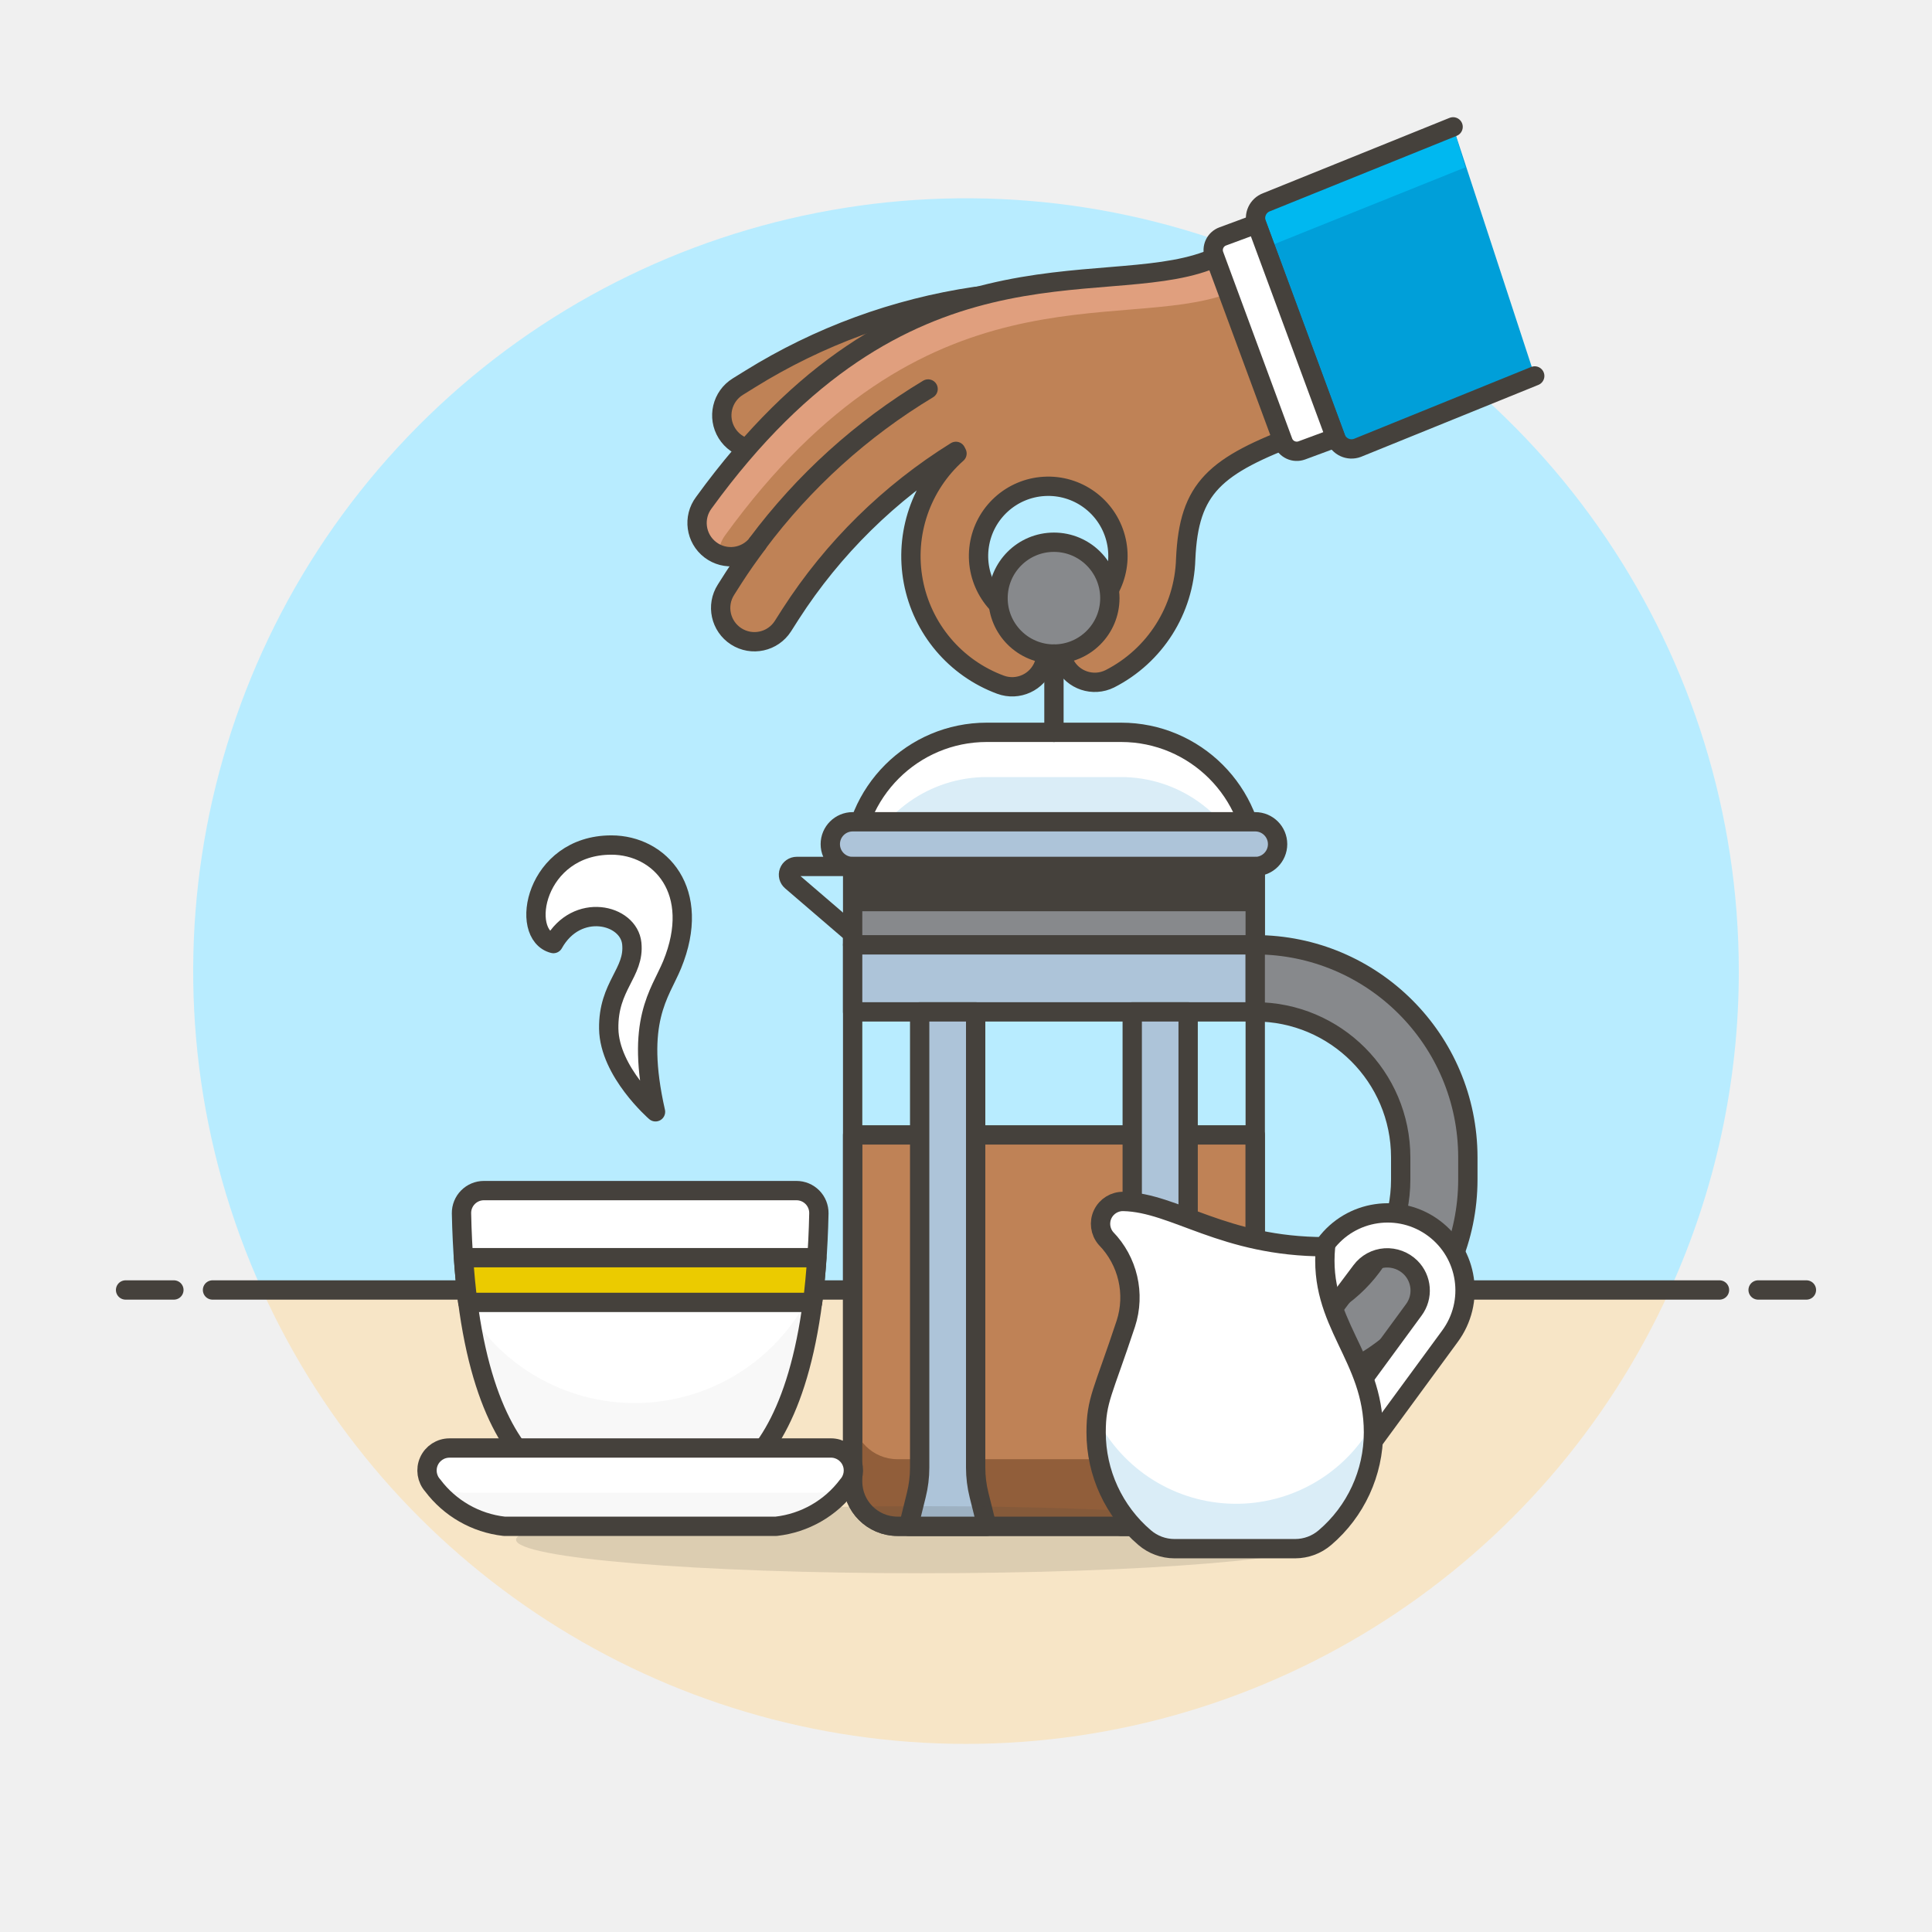
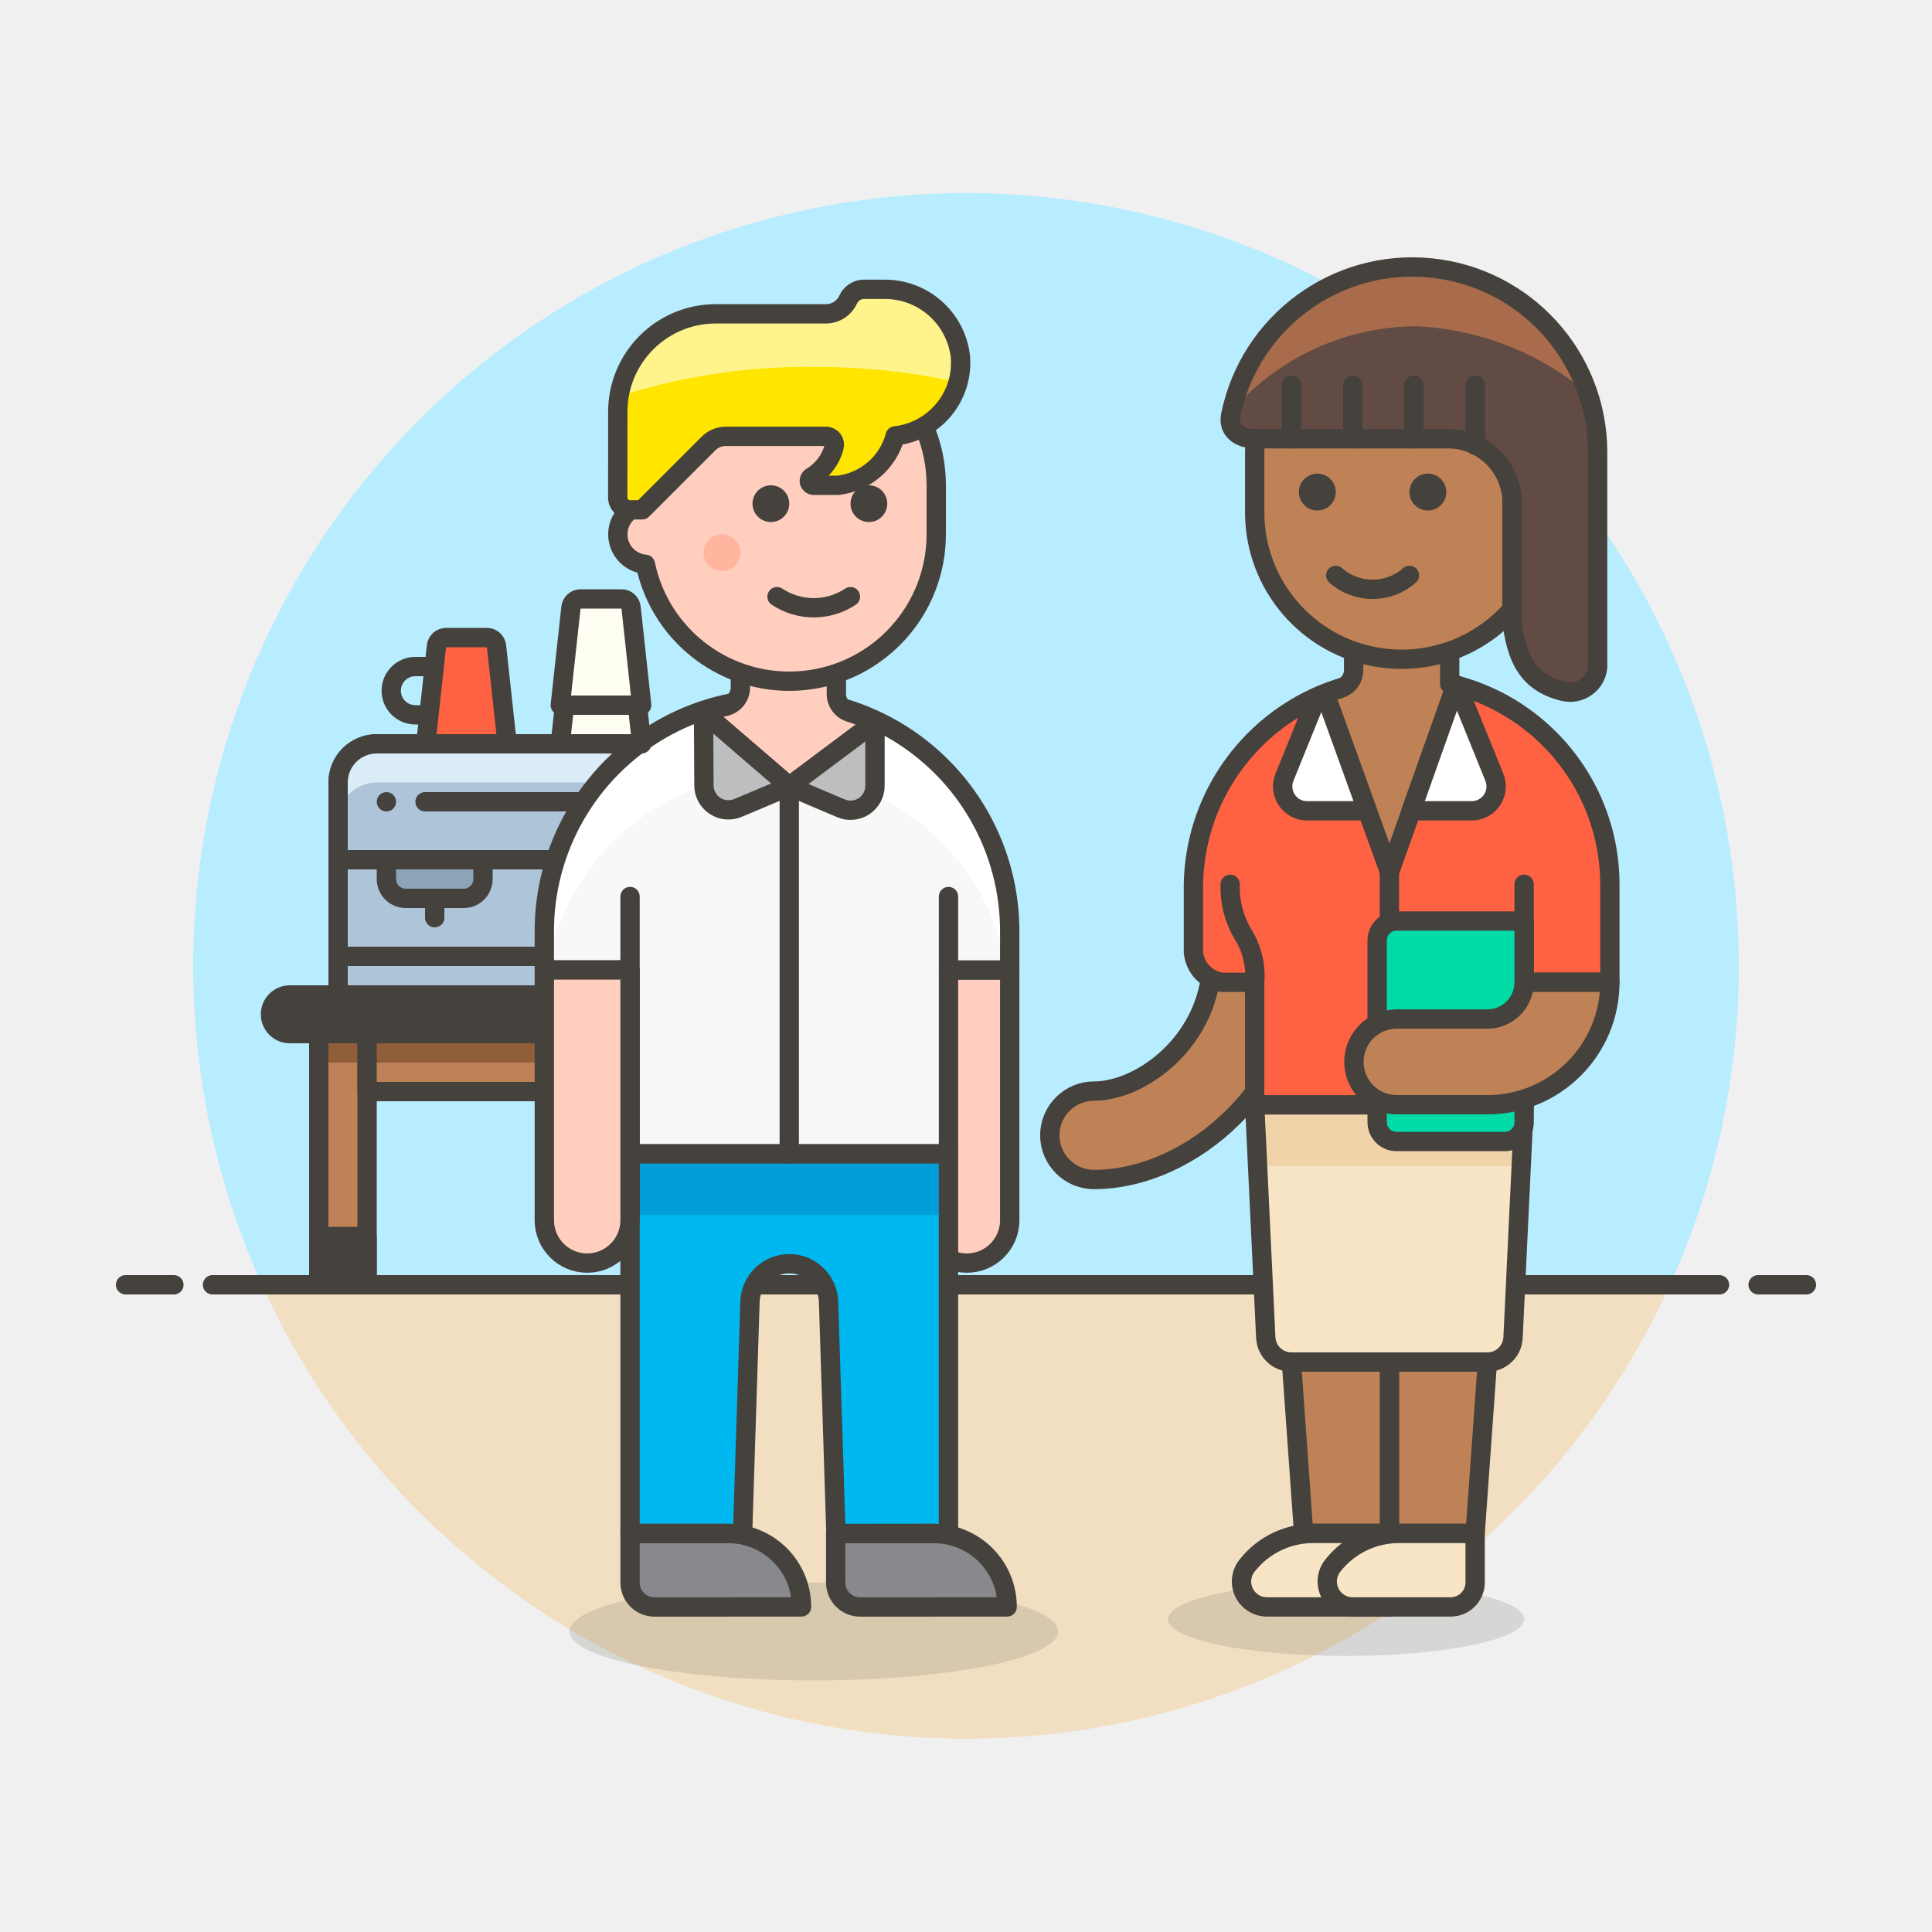
- <svg xmlns="http://www.w3.org/2000/svg" viewBox="0 0 100 100" id="Coffee-Making-2-3--Streamline-Ux" height="100" width="100">
-   <path d="M90 50.269a40 40 0 1 0 -76.436 16.5h72.872A39.844 39.844 0 0 0 90 50.269Z" fill="#b8ecff" stroke-width="1" />
-   <path d="M13.564 66.769a40 40 0 0 0 72.872 0Z" fill="#f7e5c6" stroke-width="1" />
-   <path d="m11 66.769 78 0" fill="none" stroke="#45413c" stroke-linecap="round" stroke-linejoin="round" stroke-width="1" />
-   <path d="m6.5 66.769 2.5 0" fill="none" stroke="#45413c" stroke-linecap="round" stroke-linejoin="round" stroke-width="1" />
-   <path d="m91 66.769 2.5 0" fill="none" stroke="#45413c" stroke-linecap="round" stroke-linejoin="round" stroke-width="1" />
-   <path d="M52.385 16.465a1.75 1.75 0 0 0 -1.9 -1.122 30.589 30.589 0 0 0 -11.663 4.277l-0.634 0.393a1.749 1.749 0 1 0 1.843 2.974l0.634 -0.393A27.074 27.074 0 0 1 51 18.8a1.751 1.751 0 0 0 1.472 -1.989 1.78 1.78 0 0 0 -0.087 -0.346Z" fill="#bf8256" stroke="#45413c" stroke-width="1" />
-   <path d="M55.1 34.348A1.751 1.751 0 0 1 55.878 32a3.608 3.608 0 1 0 -2.878 0.159 1.749 1.749 0 1 1 -1.217 3.28 7.1 7.1 0 0 1 -2.249 -11.966l-0.056 -0.11a27.35 27.35 0 0 0 -8.555 8.42l-0.4 0.628a1.749 1.749 0 0 1 -2.945 -1.889l0.4 -0.628c0.386 -0.6 0.8 -1.184 1.229 -1.757a1.746 1.746 0 0 1 -2.774 -2.121c10.353 -14.269 20.46 -10.452 26.05 -12.516l2.871 -1.061 3.487 9.434 -1.5 0.557c-4.47 1.673 -5.807 2.8 -5.97 6.512a7.2 7.2 0 0 1 -3.923 6.191 1.751 1.751 0 0 1 -2.348 -0.785Z" fill="#bf8256" stroke-width="1" />
-   <path d="m66.036 14.283 -2.461 0.909c-5.59 2.066 -15.7 -1.75 -26.046 12.519a1.735 1.735 0 0 0 -0.331 0.949 1.728 1.728 0 0 1 -0.762 -2.644C46.786 11.748 56.893 15.564 62.483 13.5l2.871 -1.061Z" fill="#e09f7e" stroke-width="1" />
-   <path d="M48.038 20.134a30.916 30.916 0 0 0 -8.832 7.993" fill="none" stroke="#45413c" stroke-linecap="round" stroke-width="1" />
-   <path d="M55.1 34.348A1.751 1.751 0 0 1 55.878 32a3.608 3.608 0 1 0 -2.878 0.159 1.749 1.749 0 1 1 -1.217 3.28 7.1 7.1 0 0 1 -2.249 -11.966l-0.056 -0.11a27.35 27.35 0 0 0 -8.555 8.42l-0.4 0.628a1.749 1.749 0 0 1 -2.945 -1.889l0.4 -0.628c0.386 -0.6 0.8 -1.184 1.229 -1.757a1.746 1.746 0 0 1 -2.774 -2.121c10.353 -14.269 20.46 -10.452 26.05 -12.516l2.871 -1.061 3.487 9.434 -1.5 0.557c-4.47 1.673 -5.807 2.8 -5.97 6.512a7.2 7.2 0 0 1 -3.923 6.191 1.751 1.751 0 0 1 -2.348 -0.785Z" fill="none" stroke="#45413c" stroke-linecap="round" stroke-linejoin="round" stroke-width="1" />
-   <path d="m75.212 6.566 -9.654 3.9a0.875 0.875 0 0 0 -0.517 1.124l4.093 11.075a0.875 0.875 0 0 0 1.124 0.517l9.179 -3.723" fill="#009fd9" stroke-width="1" />
-   <path d="M75.84 8.665 65.5 12.819l-0.454 -1.23a0.875 0.875 0 0 1 0.517 -1.124l9.654 -3.9" fill="#00b8f0" stroke-width="1" />
-   <path d="m75.212 6.566 -9.654 3.9a0.875 0.875 0 0 0 -0.517 1.124l4.093 11.075a0.875 0.875 0 0 0 1.124 0.517l9.179 -3.723" fill="none" stroke="#45413c" stroke-linecap="round" stroke-linejoin="round" stroke-width="1" />
-   <path d="m69.134 22.664 -1.752 0.648a0.756 0.756 0 0 1 -0.971 -0.447l-3.57 -9.658a0.756 0.756 0 0 1 0.447 -0.97l1.753 -0.648Z" fill="#ffffff" stroke="#45413c" stroke-linecap="round" stroke-linejoin="round" stroke-width="1" />
-   <path d="M33.929 57.547s-2.386 -2.067 -2.421 -4.3 1.35 -2.888 1.193 -4.414 -2.851 -2.159 -4.057 0.006c-1.81 -0.461 -0.943 -5.1 3 -5.1 2.525 0 4.711 2.383 3.143 6.2 -0.627 1.517 -1.925 2.888 -0.858 7.608Z" fill="#ffffff" stroke="#45413c" stroke-linecap="round" stroke-linejoin="round" stroke-width="1" />
-   <path d="M51.658 30.96a2.894 2.894 0 1 0 5.788 0 2.894 2.894 0 1 0 -5.788 0Z" fill="#87898c" stroke-width="1" />
-   <path d="M64.971 76.685A2.316 2.316 0 0 1 62.655 79H46.449a2.316 2.316 0 0 1 -2.316 -2.316v-28.36l-3.187 -2.732a0.421 0.421 0 0 1 0.274 -0.741h23.751Z" fill="#b8ecff" stroke-width="1" />
-   <path d="M44.133 76.685A2.316 2.316 0 0 0 46.449 79h16.206a2.316 2.316 0 0 0 2.316 -2.316V58.742H44.133Z" fill="#bf8256" stroke-width="1" />
-   <path d="M58.025 37.905h-6.946a6.946 6.946 0 0 0 -6.946 6.946h20.838a6.946 6.946 0 0 0 -6.946 -6.946Z" fill="#daedf7" stroke-width="1" />
-   <path d="M64.971 76.685A2.316 2.316 0 0 1 62.655 79H46.449a2.316 2.316 0 0 1 -2.316 -2.316v-28.36L40.961 45.6a0.428 0.428 0 0 1 0.278 -0.753h23.732Z" fill="none" stroke="#45413c" stroke-linecap="round" stroke-linejoin="round" stroke-width="1" />
-   <path d="M62.655 75.528H46.449a2.316 2.316 0 0 1 -2.316 -2.315v3.472A2.316 2.316 0 0 0 46.449 79h16.206a2.316 2.316 0 0 0 2.316 -2.316v-3.471a2.316 2.316 0 0 1 -2.316 2.315Z" fill="#915e3a" stroke-width="1" />
-   <path d="M44.133 76.685A2.316 2.316 0 0 0 46.449 79h16.206a2.316 2.316 0 0 0 2.316 -2.316V58.742H44.133Z" fill="none" stroke="#45413c" stroke-linecap="round" stroke-linejoin="round" stroke-width="1" />
-   <path d="M44.133 48.902H64.97v3.473H44.133z" fill="#adc4d9" stroke="#45413c" stroke-linecap="round" stroke-linejoin="round" stroke-width="1" />
-   <path d="M51.079 79h-4.052l0.4 -1.614a5.894 5.894 0 0 0 0.175 -1.424V52.375H50.5v23.588a5.846 5.846 0 0 0 0.176 1.424Z" fill="#adc4d9" stroke="#45413c" stroke-linecap="round" stroke-linejoin="round" stroke-width="1" />
-   <path d="m61.498 52.375 -2.894 0 0 24.31 -0.579 2.316 4.052 0 -0.579 -2.315 0 -24.311z" fill="#adc4d9" stroke="#45413c" stroke-linecap="round" stroke-linejoin="round" stroke-width="1" />
-   <path d="M51.079 40.22h6.946a6.943 6.943 0 0 1 6.542 4.631h0.4a6.946 6.946 0 0 0 -6.946 -6.946h-6.942a6.946 6.946 0 0 0 -6.946 6.946h0.4a6.943 6.943 0 0 1 6.546 -4.631Z" fill="#ffffff" stroke-width="1" />
-   <path d="M58.025 37.905h-6.946a6.946 6.946 0 0 0 -6.946 6.946h20.838a6.946 6.946 0 0 0 -6.946 -6.946Z" fill="none" stroke="#45413c" stroke-linecap="round" stroke-linejoin="round" stroke-width="1" />
-   <path d="M54.552 30.381a2.893 2.893 0 0 1 2.65 1.736 2.894 2.894 0 1 0 -5.3 0 2.893 2.893 0 0 1 2.65 -1.736Z" fill="#87898c" stroke-width="1" />
-   <path d="M51.658 30.96a2.894 2.894 0 1 0 5.788 0 2.894 2.894 0 1 0 -5.788 0Z" fill="none" stroke="#45413c" stroke-linecap="round" stroke-linejoin="round" stroke-width="1" />
-   <path d="m54.552 37.905 0 -4.051" fill="none" stroke="#45413c" stroke-linecap="round" stroke-linejoin="round" stroke-width="1" />
-   <path d="M64.971 42.535H44.133a1.158 1.158 0 0 0 -1.157 1.158h0a1.158 1.158 0 0 0 1.157 1.158h20.838a1.158 1.158 0 0 0 1.157 -1.158h0a1.158 1.158 0 0 0 -1.157 -1.158Z" fill="#adc4d9" stroke="#45413c" stroke-linecap="round" stroke-linejoin="round" stroke-width="1" />
-   <path d="M44.133 44.851H64.97v4.052H44.133z" fill="#87898c" stroke-width="1" />
-   <path d="M44.133 44.851H64.97v2.315H44.133z" fill="#45413c" stroke-width="1" />
-   <path d="M44.133 44.851H64.97v4.052H44.133z" fill="none" stroke="#45413c" stroke-linecap="round" stroke-linejoin="round" stroke-width="1" />
-   <path d="M64.971 48.9v3.473A7.533 7.533 0 0 1 72.5 59.9v1.157a7.533 7.533 0 0 1 -7.524 7.525v3.473a11.01 11.01 0 0 0 11 -11V59.9a11.01 11.01 0 0 0 -11.005 -11Z" fill="#87898c" stroke="#45413c" stroke-linecap="round" stroke-linejoin="round" stroke-width="1" />
-   <path d="M26.711 79.695a21 1.736 0 1 0 42 0 21 1.736 0 1 0 -42 0Z" fill="#45413c" opacity=".15" stroke-width="1" />
-   <path d="M69.188 76.354a1.158 1.158 0 0 1 -0.933 -1.843l4.921 -6.71a1.682 1.682 0 0 0 -0.167 -2.2 1.73 1.73 0 0 0 -1.316 -0.492 1.68 1.68 0 0 0 -1.235 0.674l-1.5 2a1.157 1.157 0 1 1 -1.853 -1.383l1.5 -2a4.007 4.007 0 0 1 6.437 4.774l-4.922 6.71a1.156 1.156 0 0 1 -0.932 0.47Z" fill="#ffffff" stroke="#45413c" stroke-linecap="round" stroke-linejoin="round" stroke-width="1" />
-   <path d="M58.272 68.514c-1.172 3.548 -1.537 3.948 -1.537 5.624a7.154 7.154 0 0 0 2.513 5.45 2.37 2.37 0 0 0 1.535 0.571h6.26a2.37 2.37 0 0 0 1.535 -0.571 7.154 7.154 0 0 0 2.513 -5.45c0 -3.964 -2.866 -5.634 -2.481 -9.607a16.787 16.787 0 0 1 -3.541 -0.367 5.888 5.888 0 0 0 -6.762 4.24c-0.007 0.036 -0.022 0.073 -0.035 0.11Z" fill="#daedf7" stroke-width="1" />
-   <path d="M56.765 73.42a8.1 8.1 0 0 0 14.3 0.24c-0.219 -3.624 -2.829 -5.321 -2.46 -9.129 -5.306 0 -7.778 -2.281 -10.457 -2.344a1.158 1.158 0 0 0 -0.91 1.912 4.382 4.382 0 0 1 1.029 4.415c-0.98 2.986 -1.394 3.743 -1.502 4.906Z" fill="#ffffff" stroke-width="1" />
-   <path d="M58.272 68.514c-1.172 3.548 -1.537 3.948 -1.537 5.624a7.154 7.154 0 0 0 2.513 5.45 2.37 2.37 0 0 0 1.535 0.571h6.26a2.37 2.37 0 0 0 1.535 -0.571 7.154 7.154 0 0 0 2.513 -5.45c0 -3.964 -2.866 -5.634 -2.481 -9.607 -5.306 0 -7.778 -2.281 -10.457 -2.344a1.158 1.158 0 0 0 -0.91 1.912 4.382 4.382 0 0 1 1.029 4.415Z" fill="none" stroke="#45413c" stroke-linecap="round" stroke-linejoin="round" stroke-width="1" />
-   <path d="M42.385 62.8c-0.32 15.432 -6.934 14.453 -6.934 14.453h-4.63s-6.614 0.979 -6.934 -14.453a1.159 1.159 0 0 1 1.159 -1.175h16.18a1.159 1.159 0 0 1 1.159 1.175Z" fill="#f8f8f8" stroke-width="1" />
-   <path d="M25.046 61.624h16.18a1.159 1.159 0 0 1 1.159 1.176c-0.028 1.347 -0.106 2.562 -0.222 3.67a10.121 10.121 0 0 1 -17.881 1.415 40.9 40.9 0 0 1 -0.395 -5.085 1.159 1.159 0 0 1 1.159 -1.176Z" fill="#ffffff" stroke-width="1" />
-   <path d="M42.385 62.8c-0.32 15.432 -6.934 14.453 -6.934 14.453h-4.63s-6.614 0.979 -6.934 -14.453a1.159 1.159 0 0 1 1.159 -1.175h16.18a1.159 1.159 0 0 1 1.159 1.175Z" fill="none" stroke="#45413c" stroke-linecap="round" stroke-linejoin="round" stroke-width="1" />
-   <path d="M24.212 67.412q-0.138 -1.086 -0.221 -2.315H42.28q-0.082 1.227 -0.22 2.315Z" fill="#ebcb00" stroke="#45413c" stroke-linecap="round" stroke-linejoin="round" stroke-width="1" />
-   <path d="M23.262 74.949a1.162 1.162 0 0 0 -0.868 1.933A5.377 5.377 0 0 0 26.092 79h14.087a5.377 5.377 0 0 0 3.7 -2.119 1.162 1.162 0 0 0 -0.868 -1.933Z" fill="#ffffff" stroke-width="1" />
-   <path d="M24.08 77.265h18.112A5.363 5.363 0 0 0 43.773 77a5.258 5.258 0 0 1 -3.594 2H26.092a5.262 5.262 0 0 1 -3.592 -2 5.375 5.375 0 0 0 1.58 0.265Z" fill="#f8f8f8" stroke-width="1" />
-   <path d="M23.262 74.949a1.162 1.162 0 0 0 -0.868 1.933A5.377 5.377 0 0 0 26.092 79h14.087a5.377 5.377 0 0 0 3.7 -2.119 1.162 1.162 0 0 0 -0.868 -1.933Z" fill="none" stroke="#45413c" stroke-linecap="round" stroke-linejoin="round" stroke-width="1" />
+ <svg xmlns="http://www.w3.org/2000/svg" viewBox="0 0 100 100" id="Coffee-Break-1-1--Streamline-Ux" height="100" width="100">
+   <path d="M90 50a40 40 0 1 0 -76.436 16.5h72.872A39.844 39.844 0 0 0 90 50Z" fill="#b8ecff" stroke-width="1" />
+   <path d="M13.564 66.5a40 40 0 0 0 72.872 0Z" fill="#f2dfc2" stroke-width="1" />
+   <path d="m11 66.5 78 0" fill="none" stroke="#45413c" stroke-linecap="round" stroke-linejoin="round" stroke-width="1" />
+   <path d="m6.5 66.5 2.5 0" fill="none" stroke="#45413c" stroke-linecap="round" stroke-linejoin="round" stroke-width="1" />
+   <path d="m91 66.5 2.5 0" fill="none" stroke="#45413c" stroke-linecap="round" stroke-linejoin="round" stroke-width="1" />
+   <path d="M36.5 40.5a2 2 0 0 0 -2 -2h-15a2 2 0 0 0 -2 2v11h19Z" fill="#adc4d9" stroke="#45413c" stroke-linecap="round" stroke-linejoin="round" stroke-width="1" />
+   <path d="M36.5 44.5h-19v-4a2 2 0 0 1 2 -2h15a2 2 0 0 1 2 2Z" fill="#adc4d9" stroke-width="1" />
+   <path d="M17.5 49.5h19v2h-19z" fill="#adc4d9" stroke="#45413c" stroke-linecap="round" stroke-linejoin="round" stroke-width="1" />
+   <path d="M34.5 38.5h-15a2 2 0 0 0 -2 2v2a2 2 0 0 1 2 -2h15a2 2 0 0 1 2 2v-2a2 2 0 0 0 -2 -2Z" fill="#daedf7" stroke-width="1" />
+   <path d="M36.5 44.5h-19v-4a2 2 0 0 1 2 -2h15a2 2 0 0 1 2 2Z" fill="none" stroke="#45413c" stroke-linecap="round" stroke-linejoin="round" stroke-width="1" />
+   <path d="M20 41a0.5 0.5 0 1 0 0.5 0.5 0.5 0.5 0 0 0 -0.5 -0.5Z" fill="#45413c" stroke-width="1" />
+   <path d="M34 41a0.5 0.5 0 1 0 0.5 0.5 0.5 0.5 0 0 0 -0.5 -0.5Z" fill="#45413c" stroke-width="1" />
+   <path d="m22 41.5 10 0" fill="none" stroke="#45413c" stroke-linecap="round" stroke-linejoin="round" stroke-width="1" />
+   <path d="M24 46.5h-3a1 1 0 0 1 -1 -1v-1h5v1a1 1 0 0 1 -1 1Z" fill="#8ca4b8" stroke="#45413c" stroke-linecap="round" stroke-linejoin="round" stroke-width="1" />
+   <path d="m22.5 46.5 0 1" fill="none" stroke="#45413c" stroke-linecap="round" stroke-linejoin="round" stroke-width="1" />
+   <path d="M33 46.5h-3a1 1 0 0 1 -1 -1v-1h5v1a1 1 0 0 1 -1 1Z" fill="#8ca4b8" stroke="#45413c" stroke-linecap="round" stroke-linejoin="round" stroke-width="1" />
+   <path d="m31.5 46.5 0 1" fill="none" stroke="#45413c" stroke-linecap="round" stroke-linejoin="round" stroke-width="1" />
+   <path d="M16.5 53.5H19v13h-2.5z" fill="#bf8256" stroke-width="1" />
+   <path d="M16.5 53.5H19V55h-2.5z" fill="#915e3a" stroke-width="1" />
+   <path d="M16.5 53.5H19v13h-2.5z" fill="none" stroke="#45413c" stroke-linecap="round" stroke-linejoin="round" stroke-width="1" />
+   <path d="M19 53.5h27.5v3H19z" fill="#bf8256" stroke-width="1" />
+   <path d="M19 53.5h27.5V55H19z" fill="#915e3a" stroke-width="1" />
+   <path d="M19 53.5h27.5v3H19z" fill="none" stroke="#45413c" stroke-linecap="round" stroke-linejoin="round" stroke-width="1" />
+   <path d="M51.5 52.5a1 1 0 0 1 -1 1H15a1 1 0 0 1 0 -2h35.5a1 1 0 0 1 1 1Z" fill="#45413c" stroke="#45413c" stroke-linecap="round" stroke-linejoin="round" stroke-width="1" />
+   <path d="M16.5 64H19v2.5h-2.5z" fill="#45413c" stroke="#45413c" stroke-linecap="round" stroke-linejoin="round" stroke-width="1" />
+   <path d="M46.5 53.5H49v13h-2.5z" fill="#bf8256" stroke-width="1" />
+   <path d="M46.5 53.5H49V55h-2.5z" fill="#915e3a" stroke-width="1" />
+   <path d="M46.5 53.5H49v13h-2.5z" fill="none" stroke="#45413c" stroke-linecap="round" stroke-linejoin="round" stroke-width="1" />
+   <path d="M46.5 64H49v2.5h-2.5z" fill="#45413c" stroke="#45413c" stroke-linecap="round" stroke-linejoin="round" stroke-width="1" />
+   <path d="M60.453 83.808a9.218 1.902 0 1 0 18.436 0 9.218 1.902 0 1 0 -18.436 0Z" fill="#45413c" opacity=".15" stroke-width="1" />
+   <path d="M54.338 58.762a2.292 2.292 0 0 0 2.289 2.289c5.042 0 10.679 -4.893 10.679 -11.443v-0.77a2.289 2.289 0 1 0 -4.577 0v0.77c0 4.191 -3.614 6.866 -6.1 6.866a2.291 2.291 0 0 0 -2.291 2.288Z" fill="#bf8256" stroke="#45413c" stroke-linecap="round" stroke-linejoin="round" stroke-width="1" />
+   <path d="m71.915 79.37 4.438 0 0.634 -8.875 -5.072 0 0 8.875z" fill="#bf8256" stroke-width="1" />
+   <path d="m71.915 72.397 4.936 0 0.136 -1.902 -5.072 0 0 1.902z" fill="#bf8256" stroke-width="1" />
+   <path d="m71.915 79.37 4.438 0 0.634 -8.875 -5.072 0 0 8.875z" fill="none" stroke="#45413c" stroke-linecap="round" stroke-linejoin="round" stroke-width="1" />
+   <path d="m71.915 79.37 -4.437 0 -0.634 -8.875 5.071 0 0 8.875z" fill="#bf8256" stroke-width="1" />
+   <path d="m71.915 72.397 -4.935 0 -0.136 -1.902 5.071 0 0 1.902z" fill="#bf8256" stroke-width="1" />
+   <path d="m71.915 79.37 -4.437 0 -0.634 -8.875 5.071 0 0 8.875z" fill="none" stroke="#45413c" stroke-linecap="round" stroke-linejoin="round" stroke-width="1" />
+   <path d="M71.915 79.37h-3.846a4.338 4.338 0 0 0 -3.516 1.661 1.316 1.316 0 0 0 1.023 2.143h6.339Z" fill="#f7e5c6" stroke="#45413c" stroke-linejoin="round" stroke-width="1" />
+   <path d="M76.353 79.37h-3.846a4.341 4.341 0 0 0 -3.517 1.661 1.316 1.316 0 0 0 1.024 2.143h5.071a1.268 1.268 0 0 0 1.268 -1.268Z" fill="#f7e5c6" stroke="#45413c" stroke-linejoin="round" stroke-width="1" />
+   <path d="m78.889 57.182 -0.574 12.047a1.329 1.329 0 0 1 -1.328 1.271H66.844a1.33 1.33 0 0 1 -1.328 -1.267l-0.574 -12.046Z" fill="#f7e5c6" stroke-width="1" />
+   <path d="m78.738 60.352 0.151 -3.17 -13.947 0 0.151 3.17 13.645 0z" fill="#f0d3a8" stroke-width="1" />
+   <path d="m78.889 57.182 -0.574 12.047a1.329 1.329 0 0 1 -1.328 1.271H66.844a1.33 1.33 0 0 1 -1.328 -1.267l-0.574 -12.046Z" fill="none" stroke="#45413c" stroke-linecap="round" stroke-linejoin="round" stroke-width="1" />
+   <path d="M61.772 45.794a10.848 10.848 0 0 1 10.874 -10.68 10.68 10.68 0 0 1 10.68 10.68v5.049h-4.437v6.339H64.942v-6.339h-1.708a1.724 1.724 0 0 1 -1.462 -1.559Z" fill="#ff6242" stroke-width="1" />
+   <path d="M72.646 35.114a10.848 10.848 0 0 0 -10.874 10.68v2.536a10.847 10.847 0 0 1 10.874 -10.68 10.679 10.679 0 0 1 10.68 10.68v-2.536a10.68 10.68 0 0 0 -10.68 -10.68Z" fill="#ff6242" stroke-width="1" />
+   <path d="M61.772 45.794a10.848 10.848 0 0 1 10.874 -10.68 10.68 10.68 0 0 1 10.68 10.68v5.049h-4.437v6.339H64.942v-6.339h-1.708a1.724 1.724 0 0 1 -1.462 -1.559Z" fill="none" stroke="#45413c" stroke-linecap="round" stroke-linejoin="round" stroke-width="1" />
+   <path d="m75.035 35.4 0.005 -4.116h-4.976l0 3.4a1 1 0 0 1 -0.7 0.954c-0.264 0.082 -0.523 0.174 -0.776 0.278l3.334 9.221 3.437 -9.677c-0.111 -0.027 -0.22 -0.038 -0.324 -0.06Z" fill="#bf8256" stroke="#45413c" stroke-linecap="round" stroke-linejoin="round" stroke-width="1" />
+   <path d="m78.889 53.422 0 -7.651" fill="none" stroke="#45413c" stroke-linecap="round" stroke-linejoin="round" stroke-width="1" />
+   <path d="m71.915 45.137 0 12.1" fill="none" stroke="#45413c" stroke-linecap="round" stroke-linejoin="round" stroke-width="1" />
+   <path d="M66.489 40.218a1.262 1.262 0 0 0 1.166 1.75h3.114l-2.192 -6.062c-0.139 0.056 -0.277 0.115 -0.413 0.176Z" fill="#ffffff" stroke="#45413c" stroke-linecap="round" stroke-linejoin="round" stroke-width="1" />
+   <path d="m77.342 40.218 -1.919 -4.739 -0.072 -0.018 -2.31 6.507h3.134a1.262 1.262 0 0 0 1.167 -1.75Z" fill="#ffffff" stroke="#45413c" stroke-linecap="round" stroke-linejoin="round" stroke-width="1" />
+   <path d="M64.942 50.843a4.075 4.075 0 0 0 -0.634 -2.536 4.7 4.7 0 0 1 -0.634 -2.536" fill="none" stroke="#45413c" stroke-linecap="round" stroke-linejoin="round" stroke-width="1" />
+   <path d="M77.889 59.084h-5.608a1 1 0 0 1 -1 -1v-9.411a1 1 0 0 1 1 -1h6.608v10.411a1 1 0 0 1 -1 1Z" fill="#00dba8" stroke="#45413c" stroke-linecap="round" stroke-linejoin="round" stroke-width="1" />
+   <path d="M78.889 50.843a1.9 1.9 0 0 1 -1.9 1.9h-4.738a2.219 2.219 0 0 0 0 4.437h4.736a6.339 6.339 0 0 0 6.339 -6.339Z" fill="#bf8256" stroke="#45413c" stroke-linecap="round" stroke-linejoin="round" stroke-width="1" />
+   <path d="M72.571 15.812a7.629 7.629 0 0 1 7.629 7.629v1.526c2.178 0 2.029 3.814 -0.382 3.814h-0.006a7.607 7.607 0 0 1 -14.869 -2.288v-3.052a7.629 7.629 0 0 1 7.628 -7.629Z" fill="#bf8256" stroke="#45413c" stroke-linecap="round" stroke-linejoin="round" stroke-width="1" />
+   <path d="M72.953 25.468a0.954 0.954 0 1 0 0.953 -0.953 0.953 0.953 0 0 0 -0.953 0.953Z" fill="#45413c" stroke-width="1" />
+   <path d="M67.231 25.468a0.954 0.954 0 1 0 0.954 -0.953 0.954 0.954 0 0 0 -0.954 0.953Z" fill="#45413c" stroke-width="1" />
+   <path d="M74.86 28.52a0.763 0.763 0 1 0 0.763 -0.763 0.763 0.763 0 0 0 -0.763 0.763Z" fill="#bf8256" stroke-width="1" />
+   <path d="M72.953 29.782a2.88 2.88 0 0 1 -3.815 0" fill="none" stroke="#45413c" stroke-linecap="round" stroke-linejoin="round" stroke-width="1" />
+   <path d="M78.255 25.761a3.331 3.331 0 0 0 -3.361 -3.051h-9.941c-0.8 0 -1.424 -0.456 -1.249 -1.236a9.593 9.593 0 0 1 18.988 1.9v11.18a1.43 1.43 0 0 1 -1.76 1.234c-1.909 -0.455 -2.444 -1.8 -2.677 -3.645Z" fill="#614b44" stroke-width="1" />
+   <path d="M63.75 21.277a12.758 12.758 0 0 1 9.594 -4.391 14.883 14.883 0 0 1 8.856 3.487 9.758 9.758 0 0 0 -10.448 -6.46 9.6 9.6 0 0 0 -8.002 7.364Z" fill="#a86c4d" stroke-width="1" />
+   <path d="M78.255 25.761a3.331 3.331 0 0 0 -3.361 -3.051h-9.941c-0.8 0 -1.424 -0.456 -1.249 -1.236a9.593 9.593 0 0 1 18.988 1.9v11.18a1.43 1.43 0 0 1 -1.76 1.234c-1.909 -0.455 -2.444 -1.8 -2.677 -3.645Z" fill="none" stroke="#45413c" stroke-linecap="round" stroke-linejoin="round" stroke-width="1" />
+   <path d="m73.183 22.71 0 -2.772" fill="none" stroke="#45413c" stroke-linecap="round" stroke-linejoin="round" stroke-width="1" />
+   <path d="m76.353 23.046 0 -3.108" fill="none" stroke="#45413c" stroke-linecap="round" stroke-linejoin="round" stroke-width="1" />
+   <path d="m70.014 22.71 0 -2.772" fill="none" stroke="#45413c" stroke-linecap="round" stroke-linejoin="round" stroke-width="1" />
+   <path d="m66.844 22.71 0 -2.772" fill="none" stroke="#45413c" stroke-linecap="round" stroke-linejoin="round" stroke-width="1" />
+   <path d="M47.826 63.205a2.219 2.219 0 0 0 4.437 0v-13h-4.437Z" fill="#ffcebf" stroke="#45413c" stroke-linecap="round" stroke-linejoin="round" stroke-width="1" />
+   <path d="M48.327 79.37a3.882 3.882 0 0 1 0.767 0.077V59.718H32.611V79.37h5.072a3.8 3.8 0 0 1 0.752 0.076l0.383 -12.046a2.035 2.035 0 0 1 4.069 0l0.381 11.975Z" fill="#00b8f0" stroke-width="1" />
+   <path d="M32.611 59.718h16.482v3.17H32.611z" fill="#009fd9" stroke-width="1" />
+   <path d="M48.327 79.37a3.882 3.882 0 0 1 0.767 0.077V59.718H32.611V79.37h5.072a3.8 3.8 0 0 1 0.752 0.076l0.383 -12.046a2.035 2.035 0 0 1 4.069 0l0.381 11.975Z" fill="none" stroke="#45413c" stroke-linecap="round" stroke-linejoin="round" stroke-width="1" />
+   <path d="M28.174 48.307a12.045 12.045 0 1 1 24.089 0v1.9h-3.169v9.509H32.611v-9.507h-4.437Z" fill="#f8f8f8" stroke-width="1" />
+   <path d="M40.219 36.262a12.044 12.044 0 0 0 -12.045 12.045v1.9h0.15a12.046 12.046 0 0 1 23.789 0h0.15v-1.9a12.044 12.044 0 0 0 -12.044 -12.045Z" fill="#ffffff" stroke-width="1" />
+   <path d="M28.174 48.307a12.045 12.045 0 1 1 24.089 0v1.9h-3.169v9.509H32.611v-9.507h-4.437Z" fill="none" stroke="#45413c" stroke-linecap="round" stroke-linejoin="round" stroke-width="1" />
+   <path d="M29.473 84.442a12.647 2.536 0 1 0 25.294 0 12.647 2.536 0 1 0 -25.294 0Z" fill="#45413c" opacity=".15" stroke-width="1" />
+   <path d="M28.174 63.205a2.219 2.219 0 0 0 4.437 0v-13h-4.437Z" fill="#ffcebf" stroke="#45413c" stroke-linecap="round" stroke-linejoin="round" stroke-width="1" />
+   <path d="m32.611 50.209 0 -3.804" fill="none" stroke="#45413c" stroke-linecap="round" stroke-linejoin="round" stroke-width="1" />
+   <path d="m49.094 50.209 0 -3.804" fill="none" stroke="#45413c" stroke-linecap="round" stroke-linejoin="round" stroke-width="1" />
+   <path d="M52.13 83.174a3.8 3.8 0 0 0 -3.8 -3.8h-5.075v2.536a1.268 1.268 0 0 0 1.268 1.268Z" fill="#87898c" stroke="#45413c" stroke-linecap="round" stroke-linejoin="round" stroke-width="1" />
+   <path d="M41.486 83.174a3.8 3.8 0 0 0 -3.8 -3.8h-5.075v2.536a1.268 1.268 0 0 0 1.268 1.268Z" fill="#87898c" stroke="#45413c" stroke-linecap="round" stroke-linejoin="round" stroke-width="1" />
+   <path d="M43.99 36.874a1 1 0 0 1 -0.7 -0.954l0 -3.071h-4.968l0 2.742a1 1 0 0 1 -0.777 0.973 11.262 11.262 0 0 0 -1.127 0.32l4.434 3.816 4.438 -3.322a10.923 10.923 0 0 0 -1.3 -0.504Z" fill="#ffcebf" stroke="#45413c" stroke-linecap="round" stroke-linejoin="round" stroke-width="1" />
+   <path d="m40.852 40.7 -4.437 -3.822 0.02 3.761a1.269 1.269 0 0 0 1.765 1.179Z" fill="#bdbec0" stroke="#45413c" stroke-linecap="round" stroke-linejoin="round" stroke-width="1" />
+   <path d="m40.852 40.7 4.438 -3.321v3.278a1.268 1.268 0 0 1 -1.767 1.179Z" fill="#bdbec0" stroke="#45413c" stroke-linecap="round" stroke-linejoin="round" stroke-width="1" />
+   <path d="m40.852 40.7 0 19.018" fill="none" stroke="#45413c" stroke-linecap="round" stroke-linejoin="round" stroke-width="1" />
+   <path d="M40.852 17.512a7.607 7.607 0 0 0 -7.607 7.607v1.015a1.553 1.553 0 0 0 0.16 3.074 7.608 7.608 0 0 0 15.055 -1.553v-2.536a7.608 7.608 0 0 0 -7.608 -7.607Z" fill="#ffcebf" stroke="#45413c" stroke-linecap="round" stroke-linejoin="round" stroke-width="1" />
+   <path d="M40.852 26.07a0.951 0.951 0 1 1 -0.95 -0.951 0.95 0.95 0 0 1 0.95 0.951Z" fill="#45413c" stroke-width="1" />
+   <path d="M44.022 26.07a0.951 0.951 0 1 0 0.951 -0.951 0.951 0.951 0 0 0 -0.951 0.951Z" fill="#45413c" stroke-width="1" />
+   <path d="M38.317 28.606a0.951 0.951 0 1 1 -0.951 -0.951 0.951 0.951 0 0 1 0.951 0.951Z" fill="#ffb59e" stroke-width="1" />
+   <path d="M40.219 30.883a3.427 3.427 0 0 0 3.8 0" fill="none" stroke="#45413c" stroke-linecap="round" stroke-linejoin="round" stroke-width="1" />
+   <path d="M31.977 21.316a5.072 5.072 0 0 1 5.072 -5.072h5.7a1.267 1.267 0 0 0 1.151 -0.736 0.911 0.911 0 0 1 0.751 -0.532h1.078a3.933 3.933 0 0 1 3.977 3.443 3.805 3.805 0 0 1 -3.371 4.142 3.479 3.479 0 0 1 -2.952 2.558H42.12a0.23 0.23 0 0 1 -0.12 -0.427 2.579 2.579 0 0 0 1.17 -1.546 0.436 0.436 0 0 0 -0.417 -0.562h-5.179a1.269 1.269 0 0 0 -0.9 0.371l-3.432 3.432h-0.634a0.634 0.634 0 0 1 -0.634 -0.634Z" fill="#ffe500" stroke-width="1" />
+   <path d="M37.049 16.244h5.7a1.27 1.27 0 0 0 1.152 -0.736 0.908 0.908 0 0 1 0.75 -0.532h1.078a3.933 3.933 0 0 1 3.977 3.443 3.837 3.837 0 0 1 -0.118 1.365 34.284 34.284 0 0 0 -7.473 -0.793 31.869 31.869 0 0 0 -10.079 1.521 5.072 5.072 0 0 1 5.013 -4.268Z" fill="#fff48c" stroke-width="1" />
+   <path d="M31.977 21.316a5.072 5.072 0 0 1 5.072 -5.072h5.7a1.267 1.267 0 0 0 1.151 -0.736 0.911 0.911 0 0 1 0.751 -0.532h1.078a3.933 3.933 0 0 1 3.977 3.443 3.805 3.805 0 0 1 -3.371 4.142 3.479 3.479 0 0 1 -2.952 2.558H42.12a0.23 0.23 0 0 1 -0.12 -0.427 2.579 2.579 0 0 0 1.17 -1.546 0.436 0.436 0 0 0 -0.417 -0.562h-5.179a1.269 1.269 0 0 0 -0.9 0.371l-3.432 3.432h-0.634a0.634 0.634 0 0 1 -0.634 -0.634Z" fill="none" stroke="#45413c" stroke-linecap="round" stroke-linejoin="round" stroke-width="1" />
+   <path d="M33.212 38.5 29 38.5l0.602 -5.5 3.008 0 0.602 5.5z" fill="#fffef2" stroke="#45413c" stroke-linejoin="round" stroke-width="1" />
+   <path d="M33.212 36.5H29l0.553 -5.054a0.5 0.5 0 0 1 0.5 -0.446h2.112a0.5 0.5 0 0 1 0.5 0.446Z" fill="#fffef2" stroke="#45413c" stroke-linejoin="round" stroke-width="1" />
+   <path d="M26.25 38.5h-4.212l0.553 -5.054a0.5 0.5 0 0 1 0.5 -0.446H25.2a0.5 0.5 0 0 1 0.5 0.446Z" fill="#ff6242" stroke="#45413c" stroke-linejoin="round" stroke-width="1" />
+   <path d="M22.2 37h-0.7a1.25 1.25 0 0 1 0 -2.5h0.984" fill="none" stroke="#45413c" stroke-linejoin="round" stroke-width="1" />
</svg>
